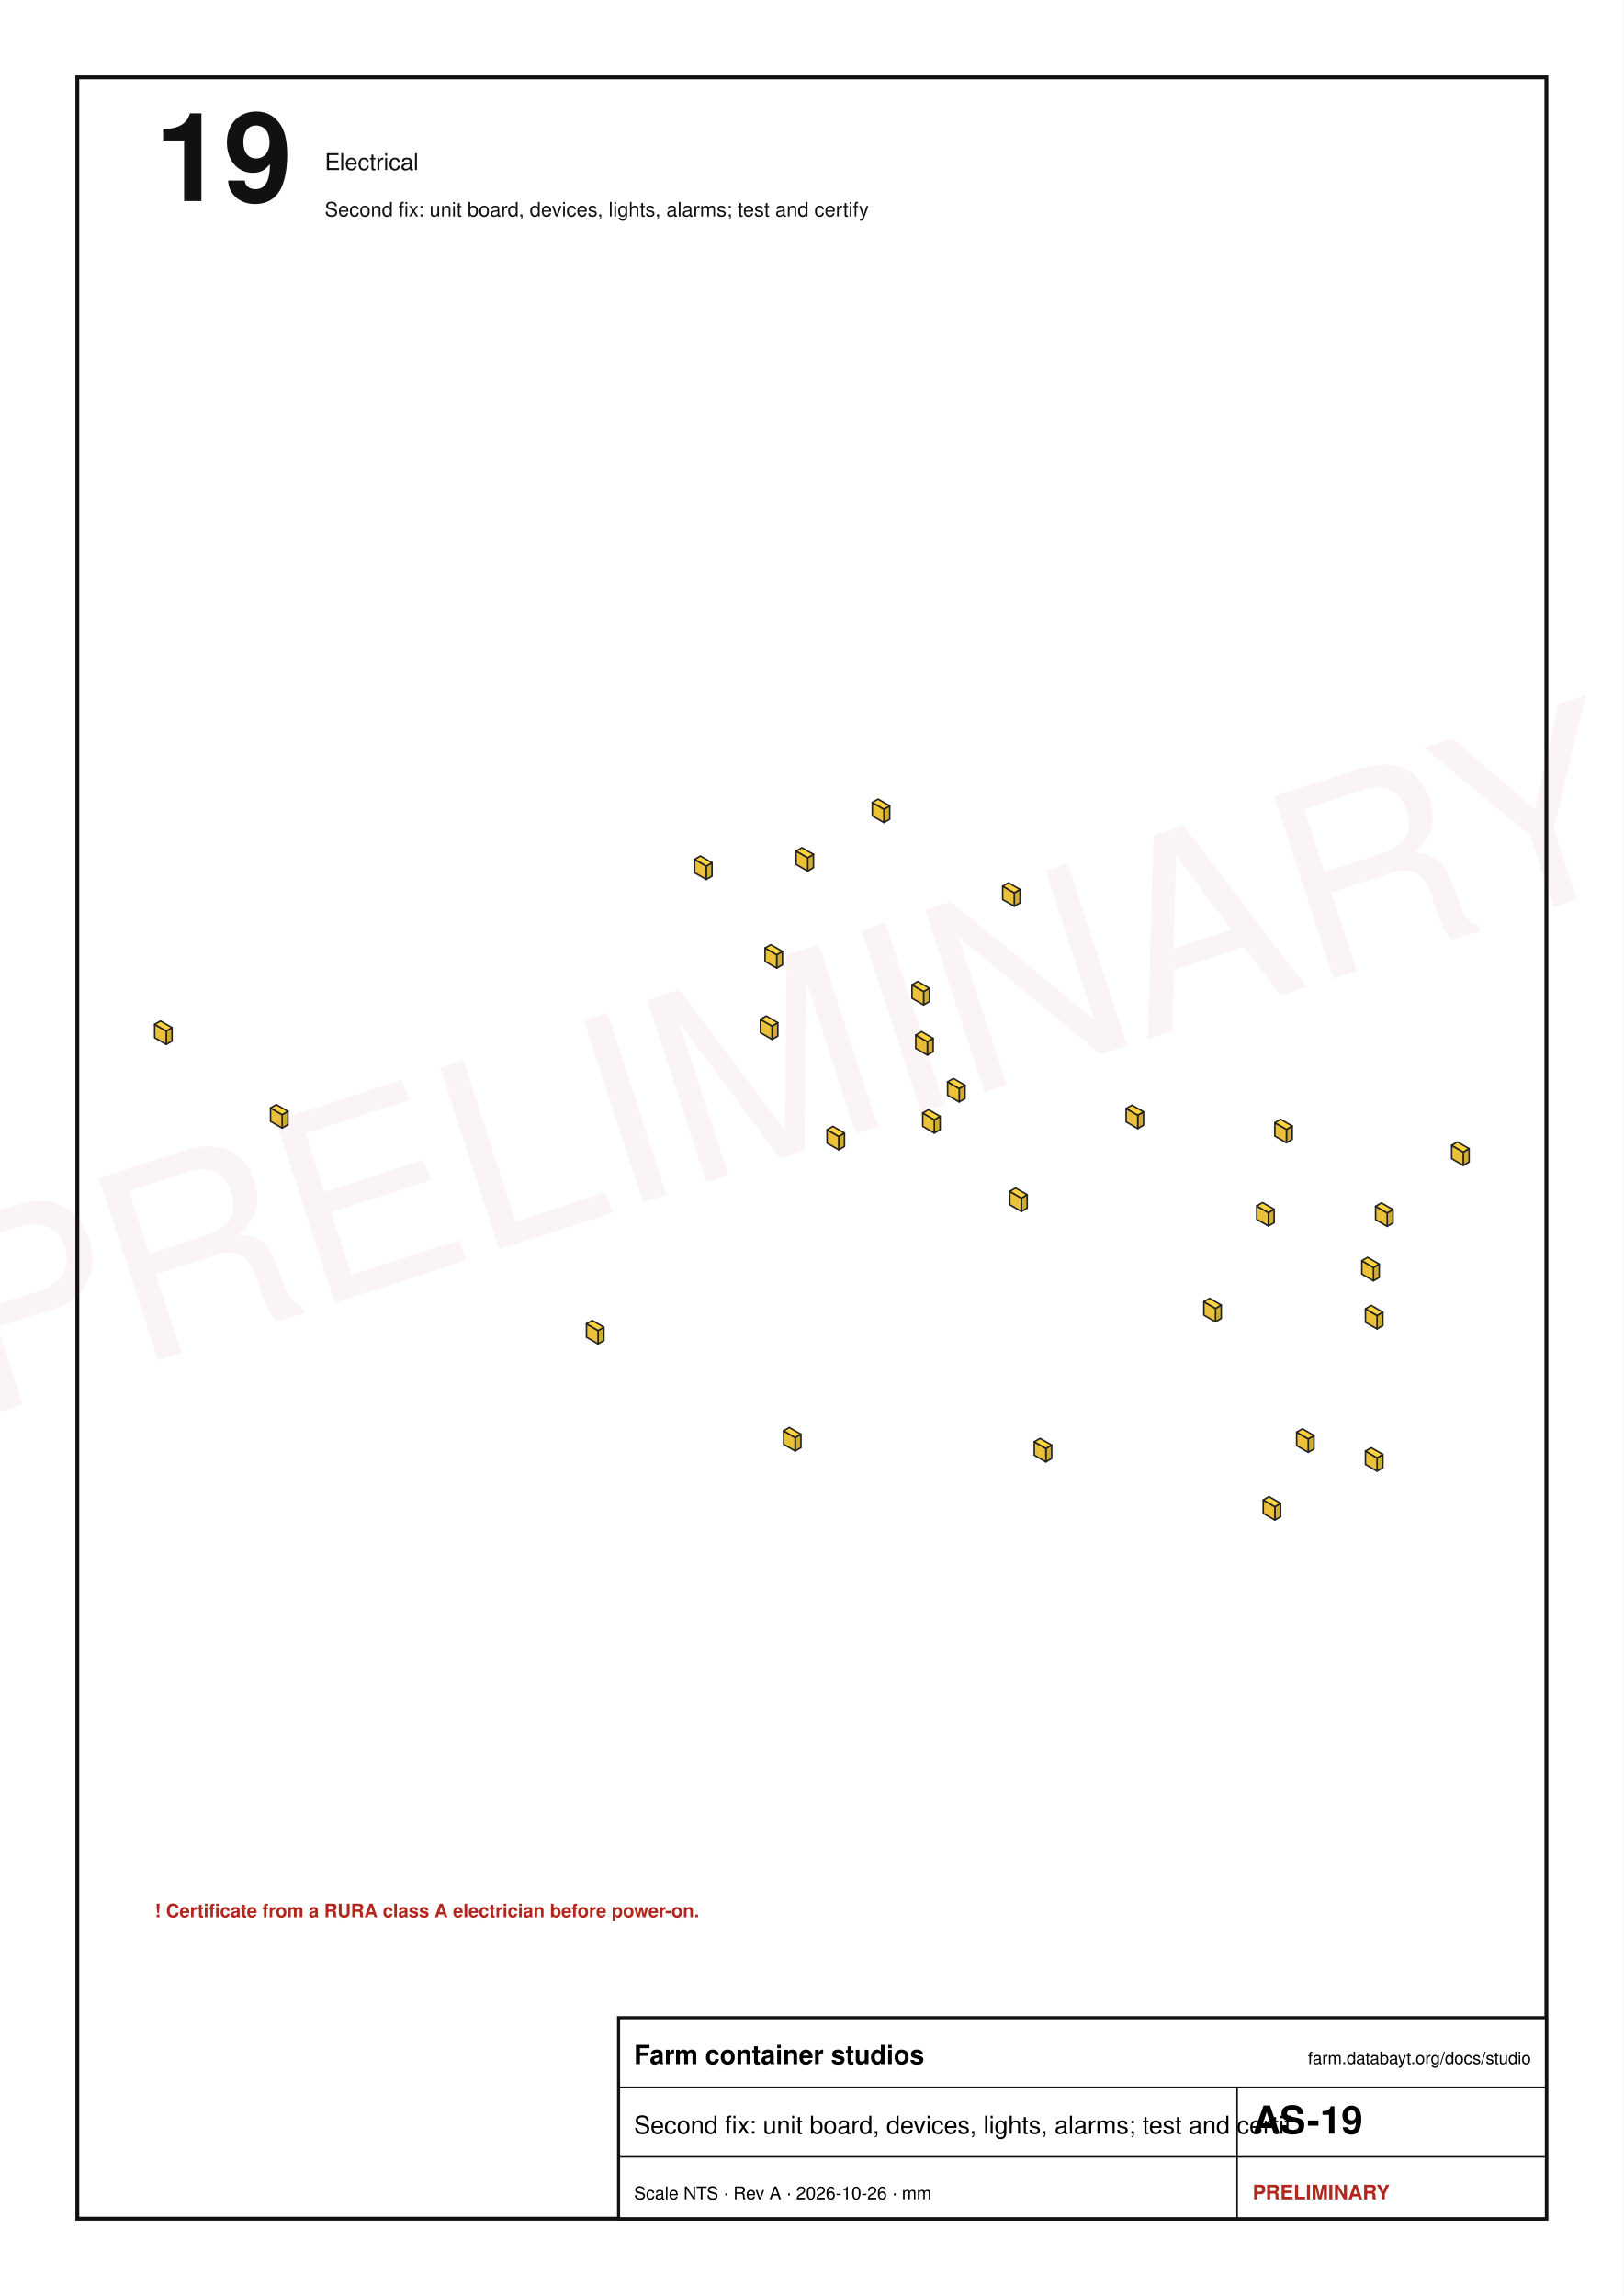
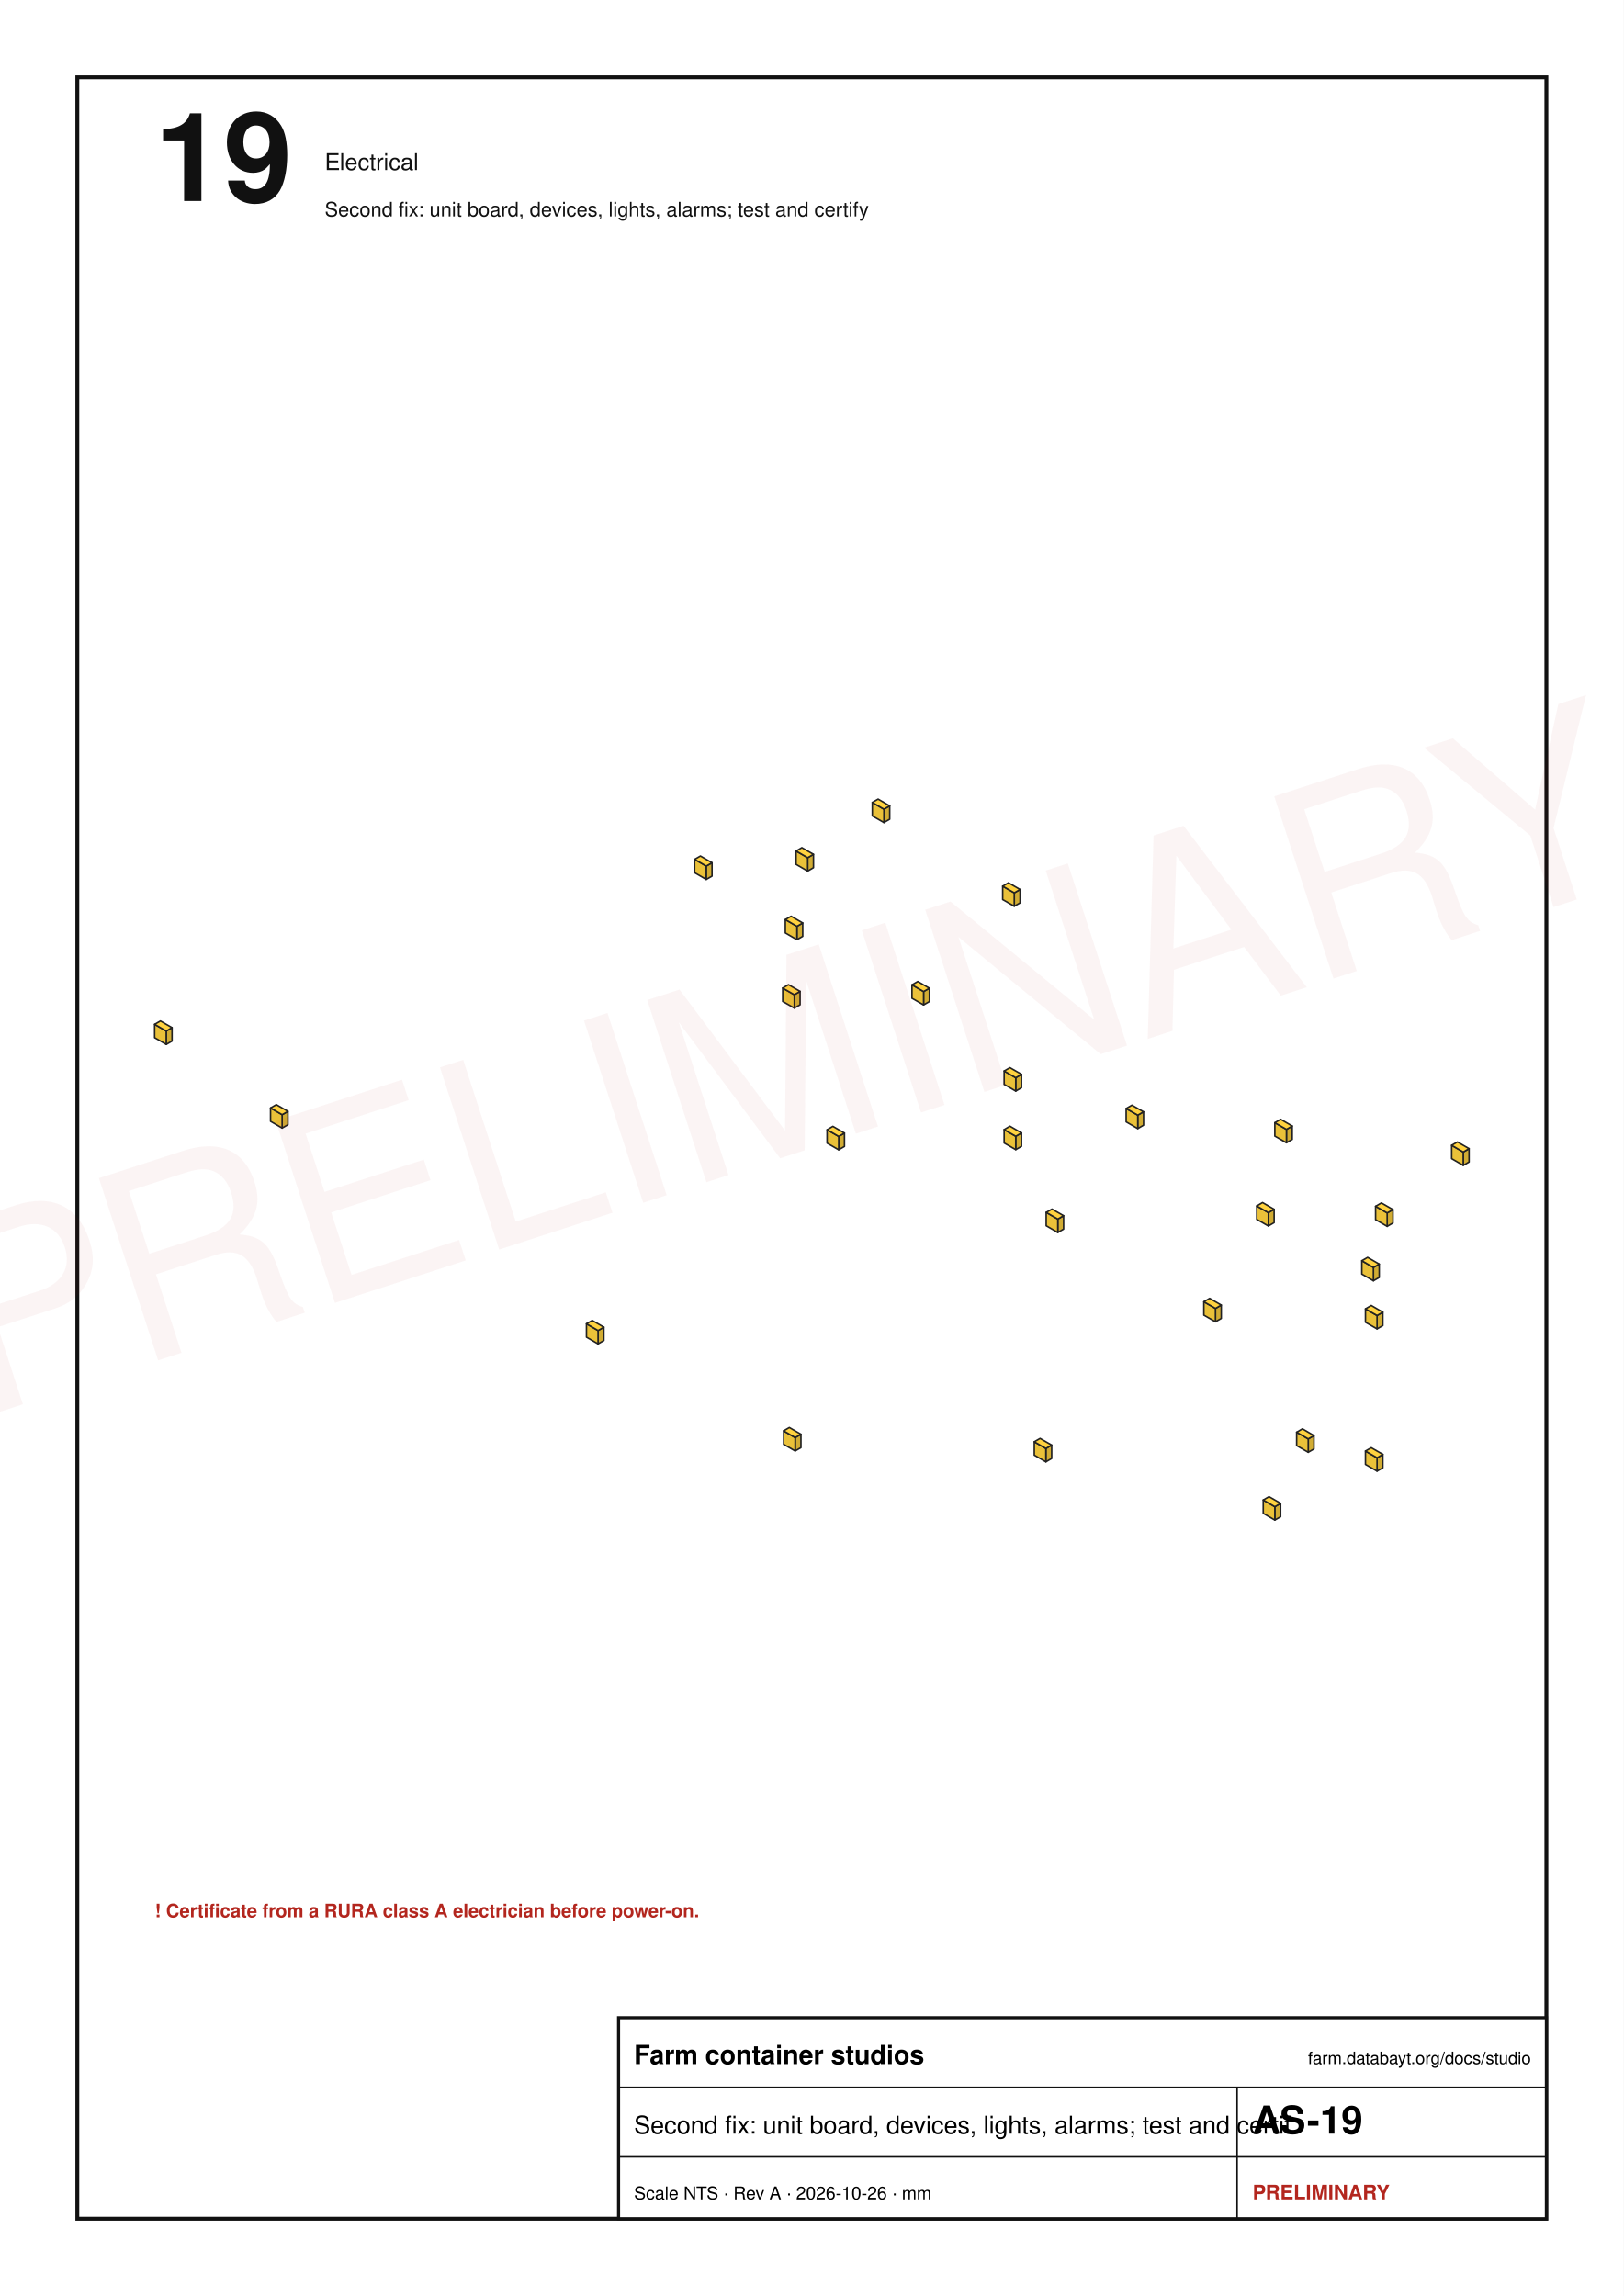
<svg xmlns="http://www.w3.org/2000/svg" width="210mm" height="297mm" viewBox="0 0 210 297" font-family="Helvetica, Arial, sans-serif">
  <rect x="0" y="0" width="210" height="297" fill="#fff" />
  <rect x="10" y="10" width="190" height="277" fill="none" stroke="#111" stroke-width="0.5" />
  <text x="20" y="26" font-size="16" text-anchor="start" font-weight="bold" fill="#111">19</text>
  <text x="42" y="22" font-size="3" text-anchor="start" font-weight="normal" fill="#111">Electrical</text>
  <text x="42" y="28" font-size="2.6" text-anchor="start" font-weight="normal" fill="#111">Second fix: unit board, devices, lights, alarms; test and certify</text>
-   <polygon points="100.6,134.02 99.85,134.45 99.85,132.72 100.6,132.29" fill="#d1ac33" stroke="#222" stroke-width="0.2" stroke-linejoin="round" />
-   <polygon points="98.35,133.58 99.85,134.45 99.85,132.72 98.35,131.85" fill="#eac139" stroke="#222" stroke-width="0.2" stroke-linejoin="round" />
-   <polygon points="99.1,131.42 100.6,132.29 99.85,132.72 98.35,131.85" fill="#ffd23f" stroke="#222" stroke-width="0.2" stroke-linejoin="round" />
-   <polygon points="101.2,124.8 100.45,125.23 100.45,123.5 101.2,123.07" fill="#d1ac33" stroke="#222" stroke-width="0.2" stroke-linejoin="round" />
-   <polygon points="98.95,124.36 100.45,125.23 100.45,123.5 98.95,122.63" fill="#eac139" stroke="#222" stroke-width="0.2" stroke-linejoin="round" />
-   <polygon points="99.7,122.2 101.2,123.07 100.45,123.5 98.95,122.63" fill="#ffd23f" stroke="#222" stroke-width="0.2" stroke-linejoin="round" />
-   <polygon points="121.59,146.14 120.84,146.57 120.84,144.84 121.59,144.41" fill="#d1ac33" stroke="#222" stroke-width="0.2" stroke-linejoin="round" />
-   <polygon points="119.34,145.7 120.84,146.57 120.84,144.84 119.34,143.97" fill="#eac139" stroke="#222" stroke-width="0.2" stroke-linejoin="round" />
-   <polygon points="120.09,143.54 121.59,144.41 120.84,144.84 119.34,143.97" fill="#ffd23f" stroke="#222" stroke-width="0.2" stroke-linejoin="round" />
-   <polygon points="132.85,156.28 132.1,156.71 132.1,154.98 132.85,154.54" fill="#d1ac33" stroke="#222" stroke-width="0.2" stroke-linejoin="round" />
-   <polygon points="130.6,155.84 132.1,156.71 132.1,154.98 130.6,154.11" fill="#eac139" stroke="#222" stroke-width="0.2" stroke-linejoin="round" />
-   <polygon points="131.35,153.68 132.85,154.54 132.1,154.98 130.6,154.11" fill="#ffd23f" stroke="#222" stroke-width="0.2" stroke-linejoin="round" />
-   <polygon points="120.69,136.05 119.94,136.48 119.94,134.75 120.69,134.32" fill="#d1ac33" stroke="#222" stroke-width="0.2" stroke-linejoin="round" />
-   <polygon points="118.44,135.62 119.94,136.48 119.94,134.75 118.44,133.89" fill="#eac139" stroke="#222" stroke-width="0.2" stroke-linejoin="round" />
-   <polygon points="119.19,133.45 120.69,134.32 119.94,134.75 118.44,133.89" fill="#ffd23f" stroke="#222" stroke-width="0.2" stroke-linejoin="round" />
-   <polygon points="124.81,142.11 124.06,142.54 124.06,140.81 124.81,140.38" fill="#d1ac33" stroke="#222" stroke-width="0.2" stroke-linejoin="round" />
-   <polygon points="122.56,141.68 124.06,142.54 124.06,140.81 122.56,139.95" fill="#eac139" stroke="#222" stroke-width="0.2" stroke-linejoin="round" />
-   <polygon points="123.31,139.51 124.81,140.38 124.06,140.81 122.56,139.95" fill="#ffd23f" stroke="#222" stroke-width="0.2" stroke-linejoin="round" />
+   <polygon points="103.48,129.97 102.73,130.4 102.73,128.67 103.48,128.24" fill="#d1ac33" stroke="#222" stroke-width="0.2" stroke-linejoin="round" />
+   <polygon points="101.23,129.54 102.73,130.4 102.73,128.67 101.23,127.81" fill="#eac139" stroke="#222" stroke-width="0.2" stroke-linejoin="round" />
+   <polygon points="101.98,127.37 103.48,128.24 102.73,128.67 101.23,127.81" fill="#ffd23f" stroke="#222" stroke-width="0.2" stroke-linejoin="round" />
+   <polygon points="103.82,121.12 103.07,121.55 103.07,119.82 103.82,119.39" fill="#d1ac33" stroke="#222" stroke-width="0.2" stroke-linejoin="round" />
+   <polygon points="101.57,120.68 103.07,121.55 103.07,119.82 101.57,118.95" fill="#eac139" stroke="#222" stroke-width="0.2" stroke-linejoin="round" />
+   <polygon points="102.32,118.52 103.82,119.39 103.07,119.82 101.57,118.95" fill="#ffd23f" stroke="#222" stroke-width="0.2" stroke-linejoin="round" />
+   <polygon points="137.56,158.99 136.81,159.43 136.81,157.69 137.56,157.26" fill="#d1ac33" stroke="#222" stroke-width="0.2" stroke-linejoin="round" />
+   <polygon points="135.31,158.56 136.81,159.43 136.81,157.69 135.31,156.83" fill="#eac139" stroke="#222" stroke-width="0.2" stroke-linejoin="round" />
+   <polygon points="136.06,156.4 137.56,157.26 136.81,157.69 135.31,156.83" fill="#ffd23f" stroke="#222" stroke-width="0.2" stroke-linejoin="round" />
+   <polygon points="132.12,148.28 131.37,148.71 131.37,146.98 132.12,146.55" fill="#d1ac33" stroke="#222" stroke-width="0.2" stroke-linejoin="round" />
+   <polygon points="129.87,147.85 131.37,148.71 131.37,146.98 129.87,146.12" fill="#eac139" stroke="#222" stroke-width="0.2" stroke-linejoin="round" />
+   <polygon points="130.62,145.68 132.12,146.55 131.37,146.98 129.87,146.12" fill="#ffd23f" stroke="#222" stroke-width="0.2" stroke-linejoin="round" />
+   <polygon points="132.12,140.7 131.37,141.14 131.37,139.41 132.12,138.97" fill="#d1ac33" stroke="#222" stroke-width="0.2" stroke-linejoin="round" />
+   <polygon points="129.87,140.27 131.37,141.14 131.37,139.41 129.87,138.54" fill="#eac139" stroke="#222" stroke-width="0.2" stroke-linejoin="round" />
+   <polygon points="130.62,138.11 132.12,138.97 131.37,139.41 129.87,138.54" fill="#ffd23f" stroke="#222" stroke-width="0.2" stroke-linejoin="round" />
  <polygon points="115.07,105.97 114.32,106.4 114.32,104.67 115.07,104.24" fill="#d1ac33" stroke="#222" stroke-width="0.2" stroke-linejoin="round" />
  <polygon points="112.82,105.54 114.32,106.4 114.32,104.67 112.82,103.8" fill="#eac139" stroke="#222" stroke-width="0.2" stroke-linejoin="round" />
  <polygon points="113.57,103.37 115.07,104.24 114.32,104.67 112.82,103.8" fill="#ffd23f" stroke="#222" stroke-width="0.2" stroke-linejoin="round" />
  <polygon points="37.24,145.49 36.49,145.92 36.49,144.19 37.24,143.76" fill="#d1ac33" stroke="#222" stroke-width="0.2" stroke-linejoin="round" />
  <polygon points="34.99,145.05 36.49,145.92 36.49,144.19 34.99,143.32" fill="#eac139" stroke="#222" stroke-width="0.2" stroke-linejoin="round" />
  <polygon points="35.74,142.89 37.24,143.76 36.49,144.19 34.99,143.32" fill="#ffd23f" stroke="#222" stroke-width="0.2" stroke-linejoin="round" />
  <polygon points="78.1,173.41 77.35,173.84 77.35,172.11 78.1,171.68" fill="#d1ac33" stroke="#222" stroke-width="0.2" stroke-linejoin="round" />
  <polygon points="75.85,172.97 77.35,173.84 77.35,172.11 75.85,171.24" fill="#eac139" stroke="#222" stroke-width="0.2" stroke-linejoin="round" />
  <polygon points="76.6,170.81 78.1,171.68 77.35,172.11 75.85,171.24" fill="#ffd23f" stroke="#222" stroke-width="0.2" stroke-linejoin="round" />
  <polygon points="22.25,134.67 21.5,135.1 21.5,133.37 22.25,132.93" fill="#d1ac33" stroke="#222" stroke-width="0.2" stroke-linejoin="round" />
  <polygon points="20,134.23 21.5,135.1 21.5,133.37 20,132.5" fill="#eac139" stroke="#222" stroke-width="0.2" stroke-linejoin="round" />
  <polygon points="20.75,132.07 22.25,132.93 21.5,133.37 20,132.5" fill="#ffd23f" stroke="#222" stroke-width="0.2" stroke-linejoin="round" />
  <polygon points="131.93,116.79 131.18,117.22 131.18,115.49 131.93,115.06" fill="#d1ac33" stroke="#222" stroke-width="0.2" stroke-linejoin="round" />
  <polygon points="129.68,116.36 131.18,117.22 131.18,115.49 129.68,114.63" fill="#eac139" stroke="#222" stroke-width="0.2" stroke-linejoin="round" />
  <polygon points="130.43,114.19 131.93,115.06 131.18,115.49 129.68,114.63" fill="#ffd23f" stroke="#222" stroke-width="0.2" stroke-linejoin="round" />
  <polygon points="92.09,113.33 91.34,113.76 91.34,112.03 92.09,111.6" fill="#d1ac33" stroke="#222" stroke-width="0.2" stroke-linejoin="round" />
  <polygon points="89.84,112.89 91.34,113.76 91.34,112.03 89.84,111.16" fill="#eac139" stroke="#222" stroke-width="0.2" stroke-linejoin="round" />
  <polygon points="90.59,110.73 92.09,111.6 91.34,112.03 89.84,111.16" fill="#ffd23f" stroke="#222" stroke-width="0.2" stroke-linejoin="round" />
  <polygon points="178.85,189.87 178.1,190.3 178.1,188.57 178.85,188.13" fill="#d1ac33" stroke="#222" stroke-width="0.2" stroke-linejoin="round" />
  <polygon points="176.6,189.43 178.1,190.3 178.1,188.57 176.6,187.7" fill="#eac139" stroke="#222" stroke-width="0.2" stroke-linejoin="round" />
  <polygon points="177.35,187.27 178.85,188.13 178.1,188.57 176.6,187.7" fill="#ffd23f" stroke="#222" stroke-width="0.2" stroke-linejoin="round" />
  <polygon points="167.13,147.39 166.38,147.82 166.38,146.09 167.13,145.66" fill="#d1ac33" stroke="#222" stroke-width="0.2" stroke-linejoin="round" />
  <polygon points="164.88,146.96 166.38,147.82 166.38,146.09 164.88,145.23" fill="#eac139" stroke="#222" stroke-width="0.2" stroke-linejoin="round" />
  <polygon points="165.63,144.79 167.13,145.66 166.38,146.09 164.88,145.23" fill="#ffd23f" stroke="#222" stroke-width="0.2" stroke-linejoin="round" />
  <polygon points="103.59,187.26 102.84,187.69 102.84,185.96 103.59,185.53" fill="#d1ac33" stroke="#222" stroke-width="0.2" stroke-linejoin="round" />
  <polygon points="101.35,186.83 102.84,187.69 102.84,185.96 101.35,185.09" fill="#eac139" stroke="#222" stroke-width="0.2" stroke-linejoin="round" />
  <polygon points="102.09,184.66 103.59,185.53 102.84,185.96 101.35,185.09" fill="#ffd23f" stroke="#222" stroke-width="0.2" stroke-linejoin="round" />
  <polygon points="105.21,112.24 104.46,112.68 104.46,110.95 105.21,110.51" fill="#d1ac33" stroke="#222" stroke-width="0.2" stroke-linejoin="round" />
  <polygon points="102.96,111.81 104.46,112.68 104.46,110.95 102.96,110.08" fill="#eac139" stroke="#222" stroke-width="0.2" stroke-linejoin="round" />
  <polygon points="103.71,109.65 105.21,110.51 104.46,110.95 102.96,110.08" fill="#ffd23f" stroke="#222" stroke-width="0.2" stroke-linejoin="round" />
  <polygon points="178.38,165.25 177.63,165.68 177.63,163.95 178.38,163.52" fill="#d1ac33" stroke="#222" stroke-width="0.2" stroke-linejoin="round" />
  <polygon points="176.13,164.81 177.63,165.68 177.63,163.95 176.13,163.08" fill="#eac139" stroke="#222" stroke-width="0.2" stroke-linejoin="round" />
  <polygon points="176.88,162.65 178.38,163.52 177.63,163.95 176.13,163.08" fill="#ffd23f" stroke="#222" stroke-width="0.2" stroke-linejoin="round" />
  <polygon points="120.2,129.56 119.45,129.99 119.45,128.26 120.2,127.83" fill="#d1ac33" stroke="#222" stroke-width="0.2" stroke-linejoin="round" />
  <polygon points="117.95,129.13 119.45,129.99 119.45,128.26 117.95,127.39" fill="#eac139" stroke="#222" stroke-width="0.2" stroke-linejoin="round" />
  <polygon points="118.7,126.96 120.2,127.83 119.45,128.26 117.95,127.39" fill="#ffd23f" stroke="#222" stroke-width="0.2" stroke-linejoin="round" />
  <polygon points="169.94,187.43 169.2,187.86 169.2,186.13 169.94,185.7" fill="#d1ac33" stroke="#222" stroke-width="0.2" stroke-linejoin="round" />
  <polygon points="167.7,187 169.2,187.86 169.2,186.13 167.7,185.27" fill="#eac139" stroke="#222" stroke-width="0.2" stroke-linejoin="round" />
  <polygon points="168.45,184.83 169.94,185.7 169.2,186.13 167.7,185.27" fill="#ffd23f" stroke="#222" stroke-width="0.2" stroke-linejoin="round" />
  <polygon points="178.85,171.47 178.1,171.9 178.1,170.17 178.85,169.74" fill="#d1ac33" stroke="#222" stroke-width="0.2" stroke-linejoin="round" />
  <polygon points="176.6,171.04 178.1,171.9 178.1,170.17 176.6,169.31" fill="#eac139" stroke="#222" stroke-width="0.2" stroke-linejoin="round" />
  <polygon points="177.35,168.87 178.85,169.74 178.1,170.17 176.6,169.31" fill="#ffd23f" stroke="#222" stroke-width="0.2" stroke-linejoin="round" />
  <polygon points="164.79,158.16 164.04,158.59 164.04,156.86 164.79,156.43" fill="#d1ac33" stroke="#222" stroke-width="0.2" stroke-linejoin="round" />
  <polygon points="162.54,157.73 164.04,158.59 164.04,156.86 162.54,156" fill="#eac139" stroke="#222" stroke-width="0.2" stroke-linejoin="round" />
  <polygon points="163.29,155.56 164.79,156.43 164.04,156.86 162.54,156" fill="#ffd23f" stroke="#222" stroke-width="0.2" stroke-linejoin="round" />
  <polygon points="190,150.31 189.25,150.75 189.25,149.02 190,148.58" fill="#d1ac33" stroke="#222" stroke-width="0.2" stroke-linejoin="round" />
  <polygon points="187.75,149.88 189.25,150.75 189.25,149.02 187.75,148.15" fill="#eac139" stroke="#222" stroke-width="0.2" stroke-linejoin="round" />
  <polygon points="188.5,147.72 190,148.58 189.25,149.02 187.75,148.15" fill="#ffd23f" stroke="#222" stroke-width="0.2" stroke-linejoin="round" />
  <polygon points="147.9,145.55 147.15,145.99 147.15,144.25 147.9,143.82" fill="#d1ac33" stroke="#222" stroke-width="0.2" stroke-linejoin="round" />
  <polygon points="145.65,145.12 147.15,145.99 147.15,144.25 145.65,143.39" fill="#eac139" stroke="#222" stroke-width="0.2" stroke-linejoin="round" />
  <polygon points="146.4,142.96 147.9,143.82 147.15,144.25 145.65,143.39" fill="#ffd23f" stroke="#222" stroke-width="0.2" stroke-linejoin="round" />
  <polygon points="136.02,188.66 135.27,189.1 135.27,187.37 136.02,186.93" fill="#d1ac33" stroke="#222" stroke-width="0.2" stroke-linejoin="round" />
  <polygon points="133.77,188.23 135.27,189.1 135.27,187.37 133.77,186.5" fill="#eac139" stroke="#222" stroke-width="0.2" stroke-linejoin="round" />
  <polygon points="134.52,186.07 136.02,186.93 135.27,187.37 133.77,186.5" fill="#ffd23f" stroke="#222" stroke-width="0.2" stroke-linejoin="round" />
  <polygon points="109.22,148.3 108.47,148.73 108.47,147 109.22,146.57" fill="#d1ac33" stroke="#222" stroke-width="0.2" stroke-linejoin="round" />
  <polygon points="106.97,147.87 108.47,148.73 108.47,147 106.97,146.14" fill="#eac139" stroke="#222" stroke-width="0.2" stroke-linejoin="round" />
  <polygon points="107.72,145.7 109.22,146.57 108.47,147 106.97,146.14" fill="#ffd23f" stroke="#222" stroke-width="0.2" stroke-linejoin="round" />
  <polygon points="157.95,170.55 157.2,170.98 157.2,169.25 157.95,168.82" fill="#d1ac33" stroke="#222" stroke-width="0.2" stroke-linejoin="round" />
  <polygon points="155.7,170.12 157.2,170.98 157.2,169.25 155.7,168.39" fill="#eac139" stroke="#222" stroke-width="0.2" stroke-linejoin="round" />
  <polygon points="156.45,167.95 157.95,168.82 157.2,169.25 155.7,168.39" fill="#ffd23f" stroke="#222" stroke-width="0.2" stroke-linejoin="round" />
  <polygon points="165.63,196.2 164.88,196.63 164.88,194.9 165.63,194.46" fill="#d1ac33" stroke="#222" stroke-width="0.2" stroke-linejoin="round" />
  <polygon points="163.38,195.76 164.88,196.63 164.88,194.9 163.38,194.03" fill="#eac139" stroke="#222" stroke-width="0.2" stroke-linejoin="round" />
  <polygon points="164.13,193.6 165.63,194.46 164.88,194.9 163.38,194.03" fill="#ffd23f" stroke="#222" stroke-width="0.2" stroke-linejoin="round" />
  <polygon points="180.16,158.2 179.41,158.64 179.41,156.9 180.16,156.47" fill="#d1ac33" stroke="#222" stroke-width="0.2" stroke-linejoin="round" />
  <polygon points="177.91,157.77 179.41,158.64 179.41,156.9 177.91,156.04" fill="#eac139" stroke="#222" stroke-width="0.2" stroke-linejoin="round" />
  <polygon points="178.66,155.61 180.16,156.47 179.41,156.9 177.91,156.04" fill="#ffd23f" stroke="#222" stroke-width="0.2" stroke-linejoin="round" />
  <text x="20" y="248" font-size="2.4" text-anchor="start" font-weight="bold" fill="#b3261e">! Certificate from a RURA class A electrician before power-on.</text>
  <rect x="80" y="261" width="120" height="26" fill="#fff" stroke="#111" stroke-width="0.4" />
  <line x1="80" y1="270" x2="200" y2="270" stroke="#111" stroke-width="0.2" />
  <line x1="80" y1="279" x2="200" y2="279" stroke="#111" stroke-width="0.2" />
  <line x1="160" y1="270" x2="160" y2="287" stroke="#111" stroke-width="0.2" />
  <text x="82" y="267" font-size="3.4" font-weight="bold">Farm container studios</text>
  <text x="198" y="267" font-size="2.2" text-anchor="end">farm.databayt.org/docs/studio</text>
  <text x="82" y="276" font-size="3.2">Second fix: unit board, devices, lights, alarms; test and certif</text>
  <text x="162" y="276" font-size="5" font-weight="bold">AS-19</text>
  <text x="82" y="284.5" font-size="2.3">Scale NTS · Rev A · 2026-10-26 · mm</text>
  <text x="162" y="284.5" font-size="2.6" font-weight="bold" fill="#b3261e">PRELIMINARY</text>
  <text x="105.0" y="148.5" font-size="34" fill="#b3261e" fill-opacity="0.05" text-anchor="middle" transform="rotate(-18 105.0 148.5)">PRELIMINARY</text>
</svg>
